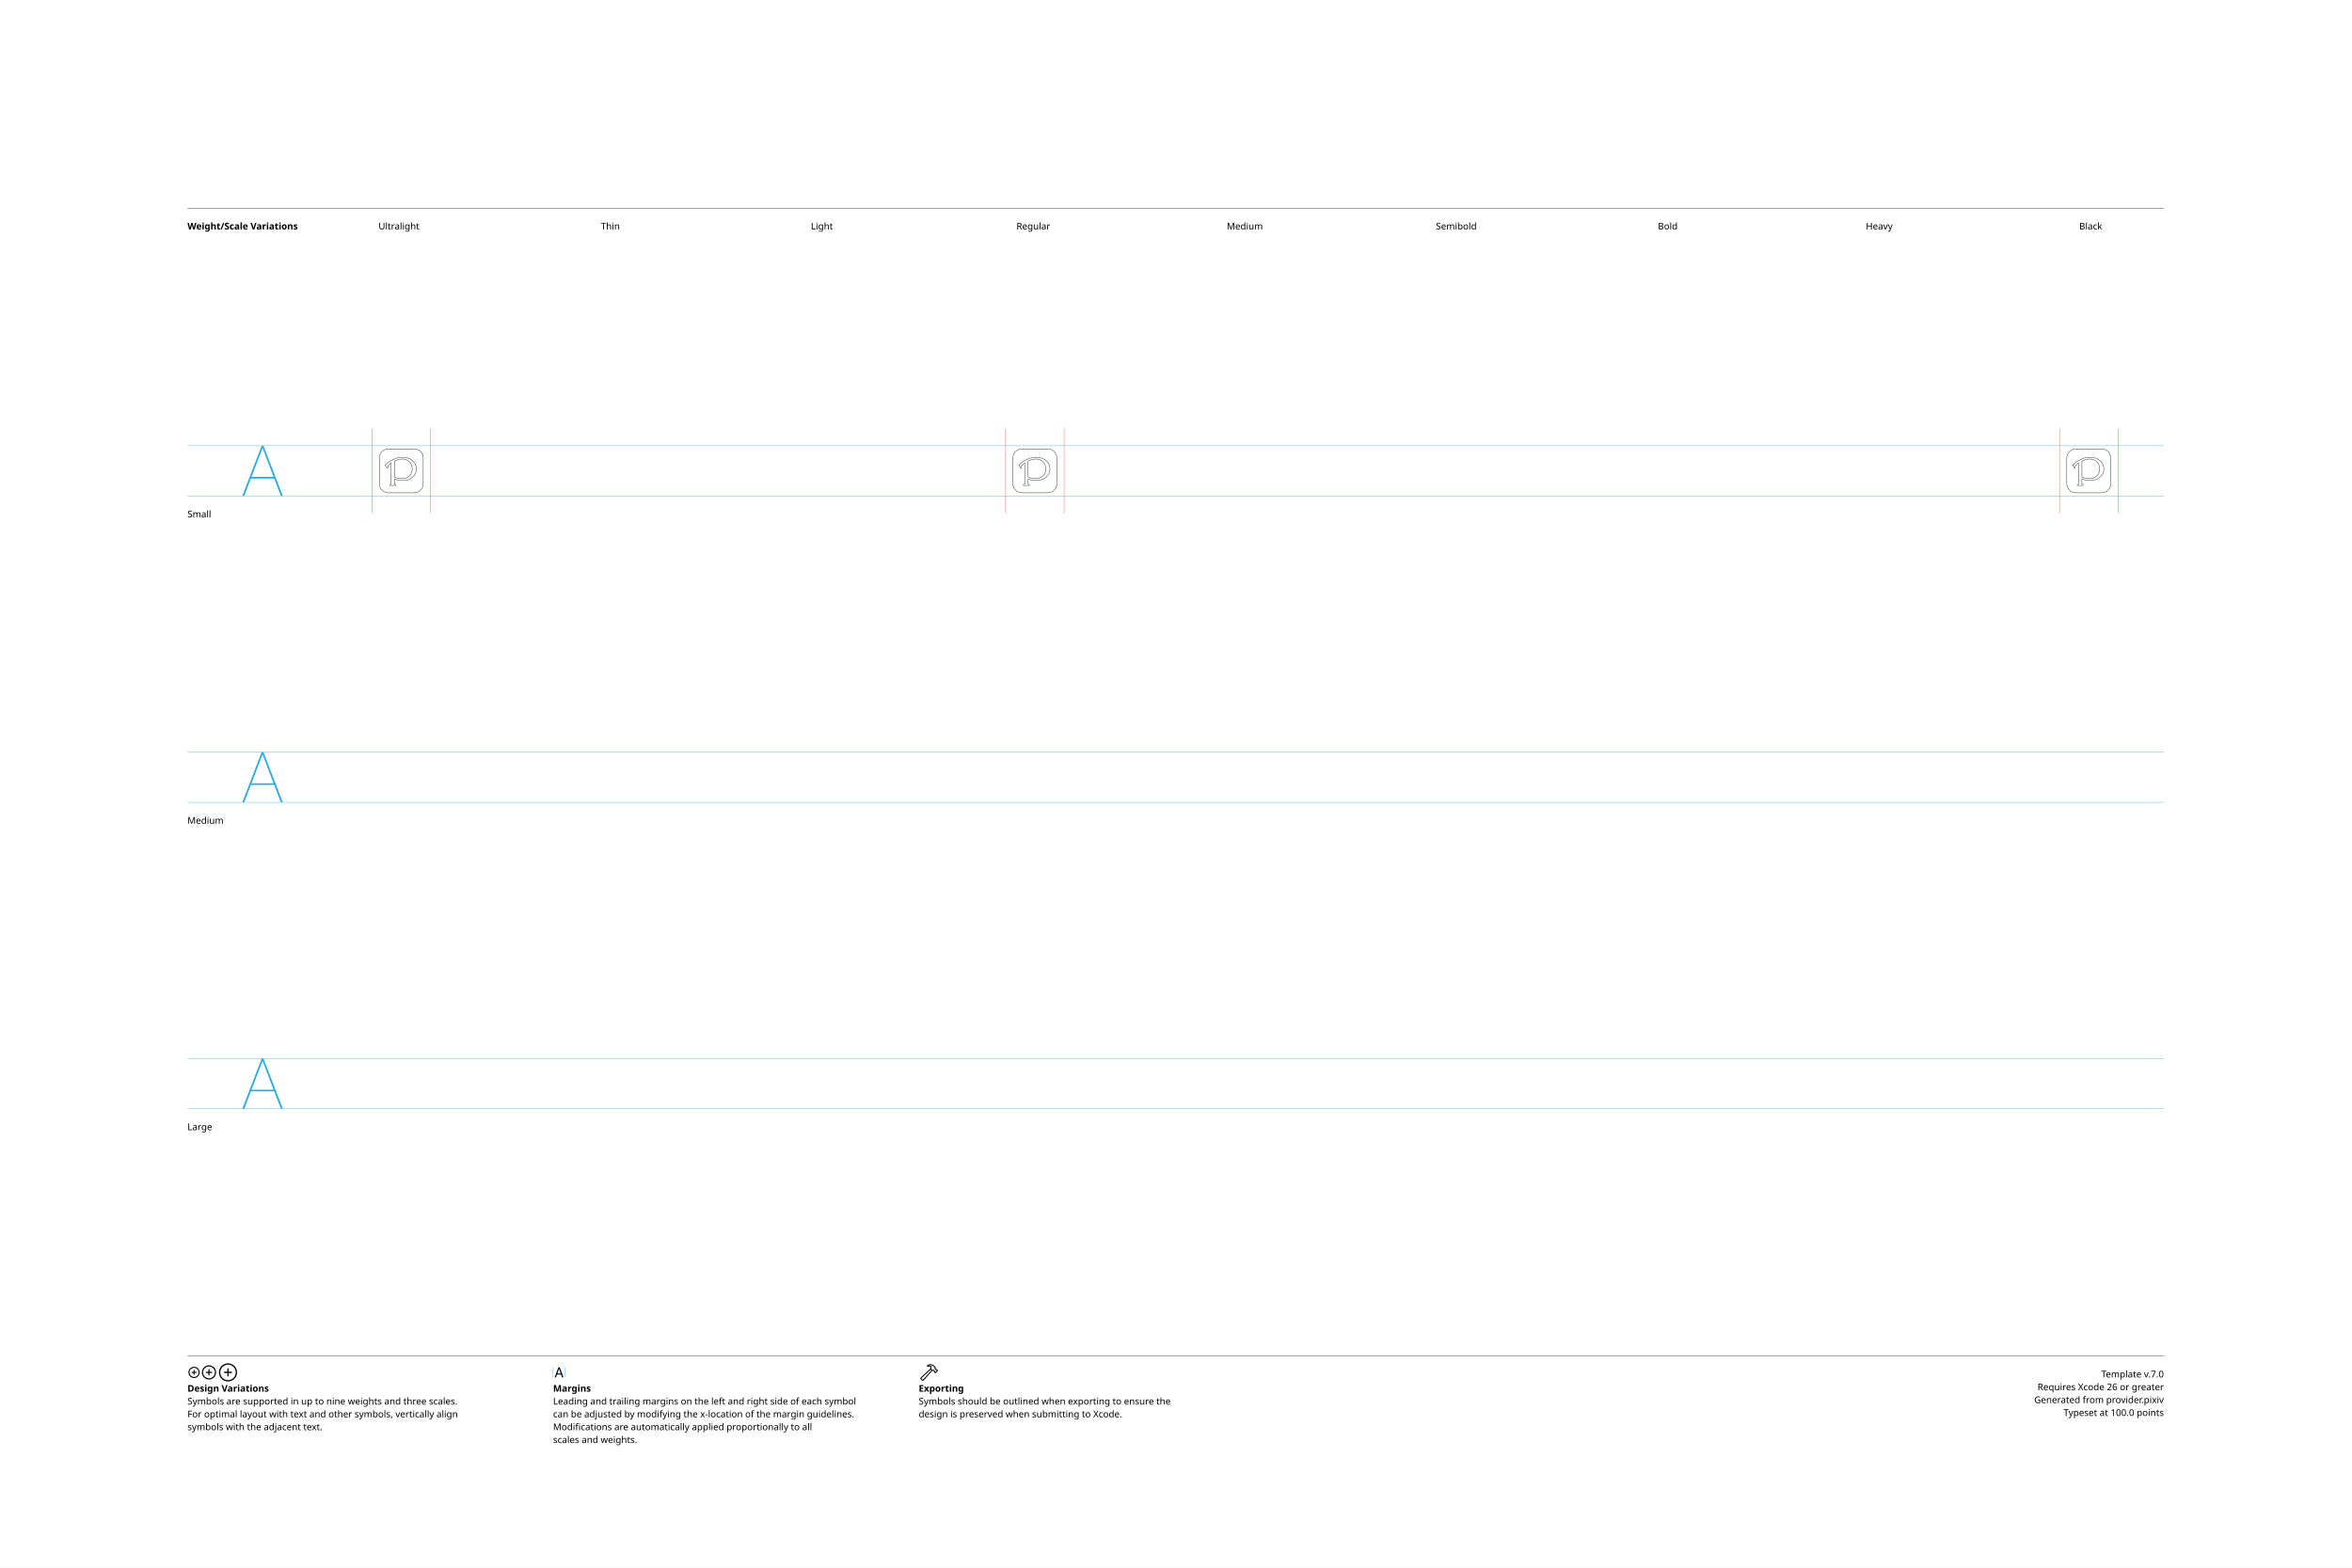
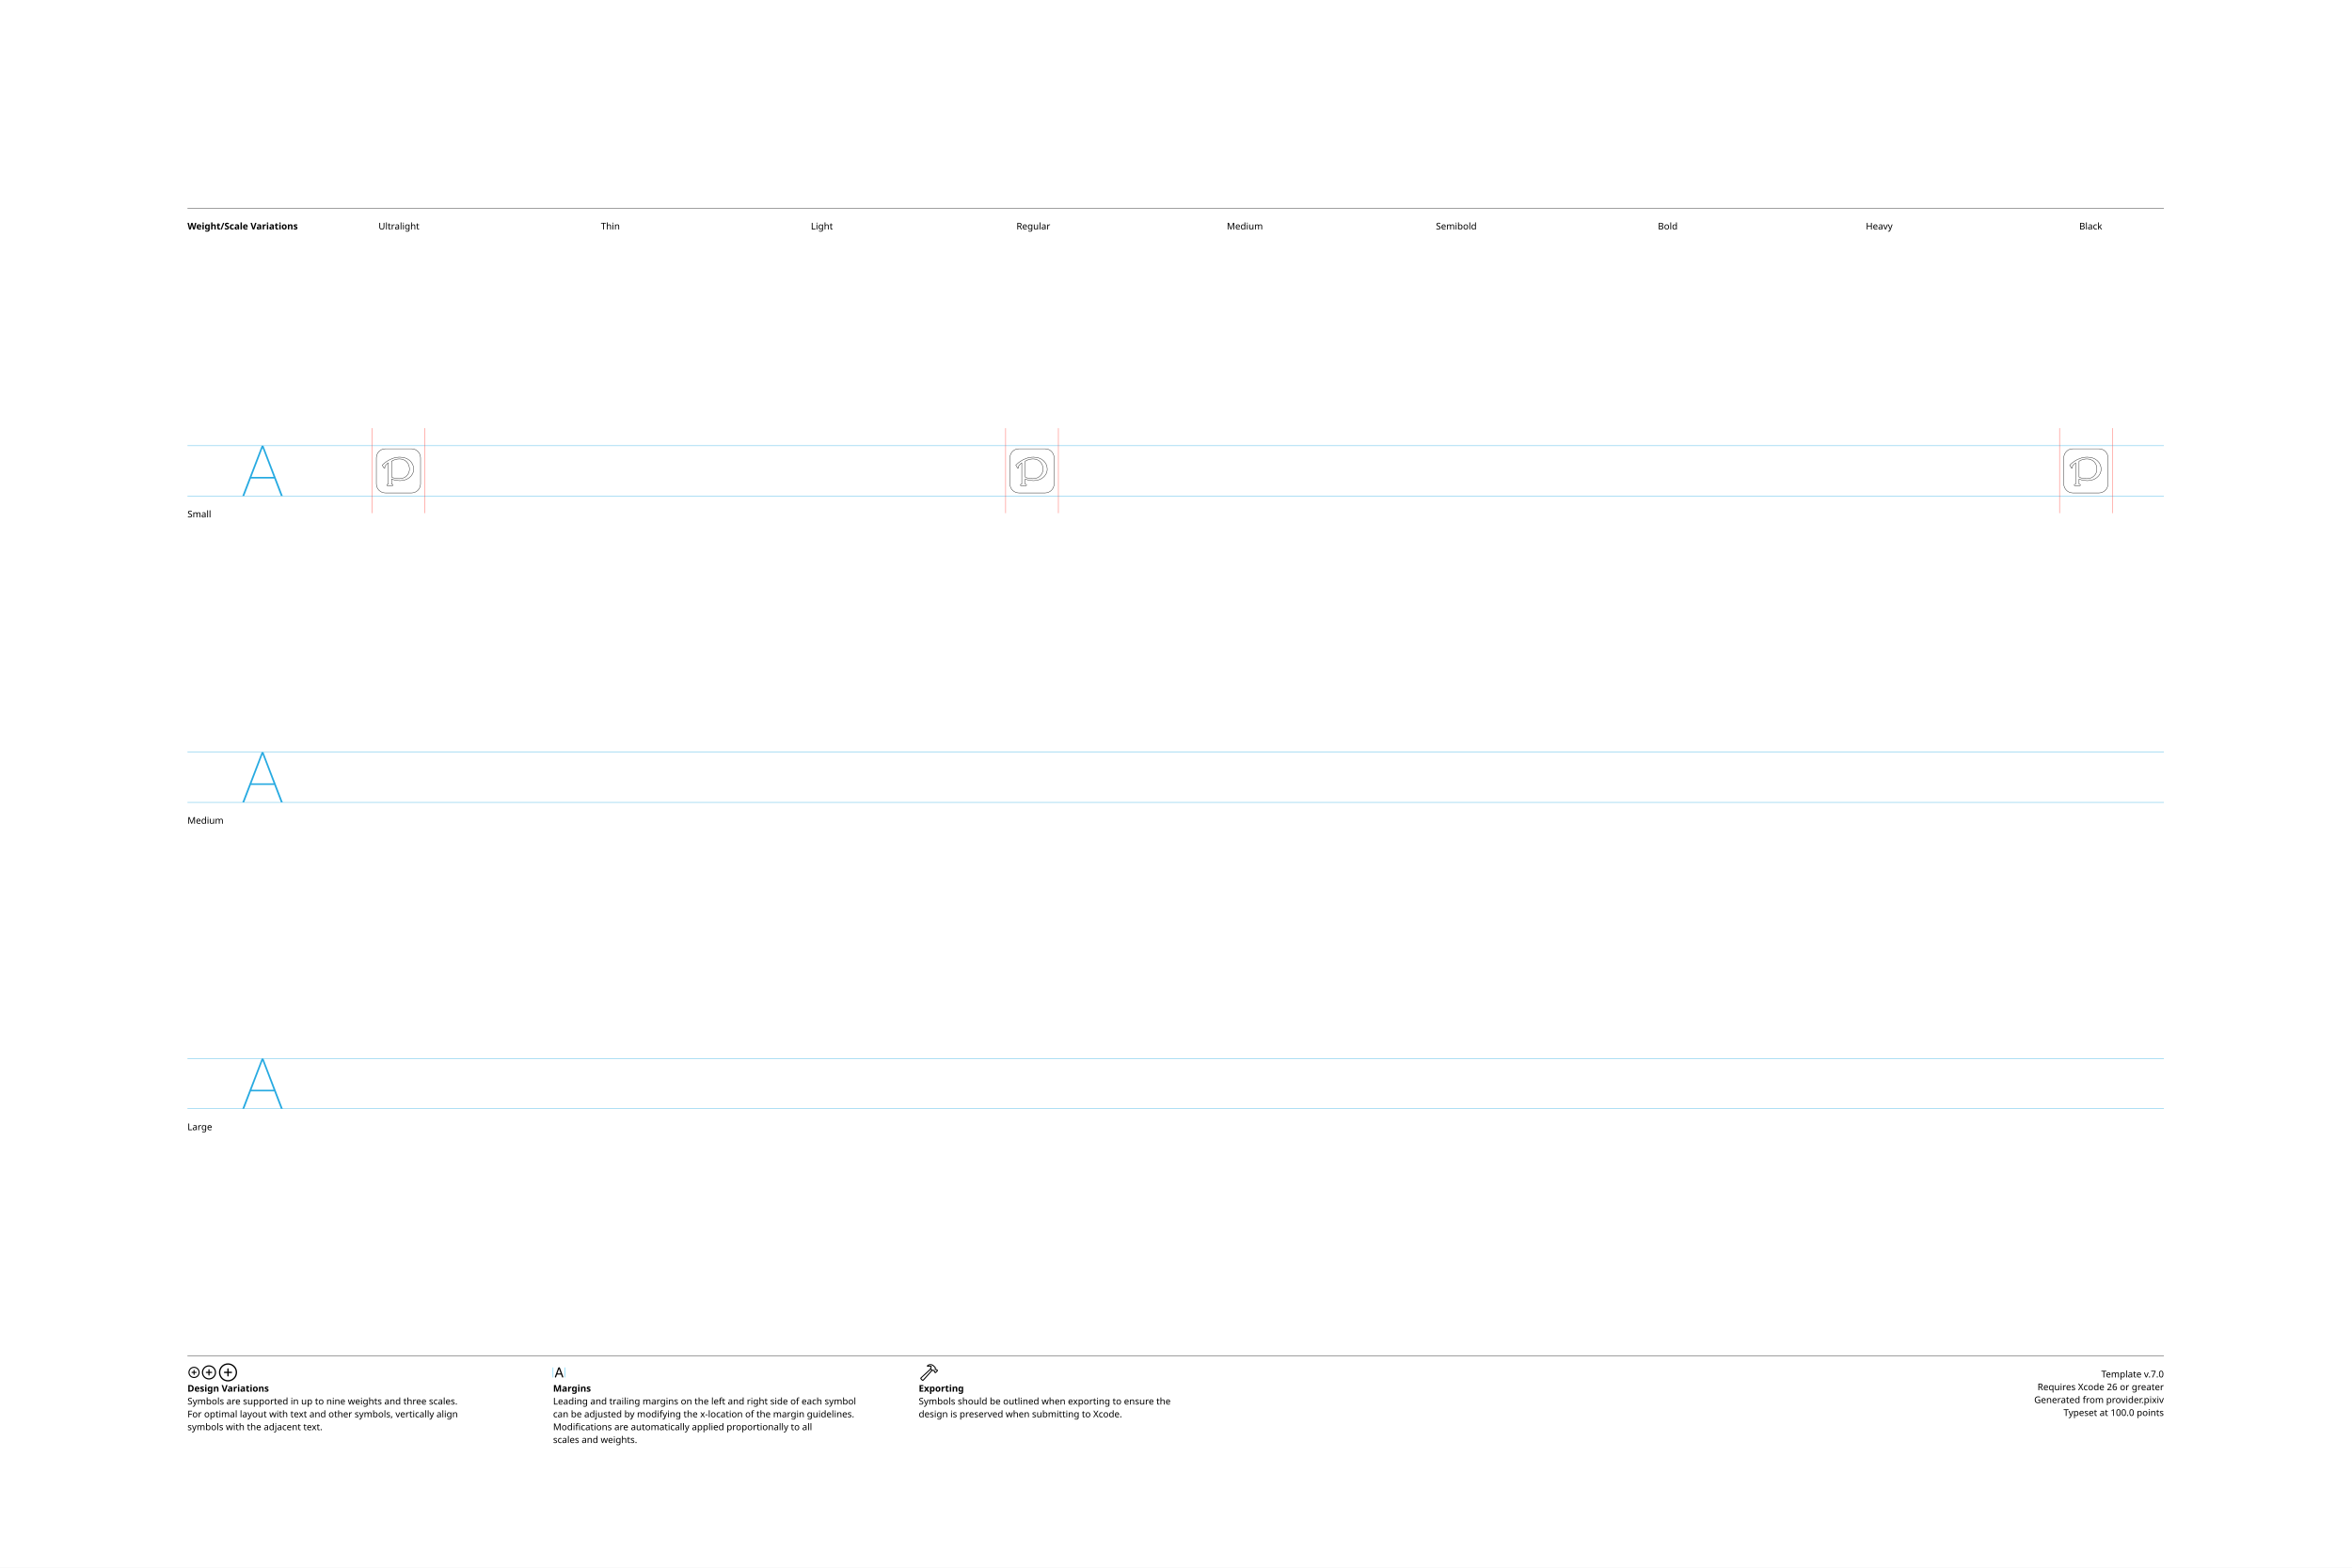
<svg xmlns="http://www.w3.org/2000/svg" version="1.1" viewBox="0 0 3300 2200">
  <style>.defaults {-sfsymbols-variable-value-mode:color;-sfsymbols-draw-reverses-motion-groups:false}

.monochrome-0 {-sfsymbols-motion-group:0}

.multicolor-0:tintColor {-sfsymbols-motion-group:0}

.hierarchical-0:primary {-sfsymbols-motion-group:0}

.SFSymbolsPreviewWireframe {fill:none;opacity:1.0;stroke:black;stroke-width:0.5}
</style>
  <g id="Notes">
    <rect height="2200" id="artboard" style="fill:white;opacity:1" width="3300" x="0" y="0" />
    <line style="fill:none;stroke:black;opacity:1;stroke-width:0.5;" x1="263" x2="3036" y1="292" y2="292" />
    <text style="stroke:none;fill:black;font-family:sans-serif;font-size:13;font-weight:bold;" transform="matrix(1 0 0 1 263 322)">Weight/Scale Variations</text>
    <text style="stroke:none;fill:black;font-family:sans-serif;font-size:13;text-anchor:middle;" transform="matrix(1 0 0 1 559.711 322)">Ultralight</text>
    <text style="stroke:none;fill:black;font-family:sans-serif;font-size:13;text-anchor:middle;" transform="matrix(1 0 0 1 856.422 322)">Thin</text>
    <text style="stroke:none;fill:black;font-family:sans-serif;font-size:13;text-anchor:middle;" transform="matrix(1 0 0 1 1153.13 322)">Light</text>
    <text style="stroke:none;fill:black;font-family:sans-serif;font-size:13;text-anchor:middle;" transform="matrix(1 0 0 1 1449.84 322)">Regular</text>
    <text style="stroke:none;fill:black;font-family:sans-serif;font-size:13;text-anchor:middle;" transform="matrix(1 0 0 1 1746.56 322)">Medium</text>
    <text style="stroke:none;fill:black;font-family:sans-serif;font-size:13;text-anchor:middle;" transform="matrix(1 0 0 1 2043.27 322)">Semibold</text>
    <text style="stroke:none;fill:black;font-family:sans-serif;font-size:13;text-anchor:middle;" transform="matrix(1 0 0 1 2339.98 322)">Bold</text>
    <text style="stroke:none;fill:black;font-family:sans-serif;font-size:13;text-anchor:middle;" transform="matrix(1 0 0 1 2636.69 322)">Heavy</text>
    <text style="stroke:none;fill:black;font-family:sans-serif;font-size:13;text-anchor:middle;" transform="matrix(1 0 0 1 2933.4 322)">Black</text>
    <line style="fill:none;stroke:black;opacity:1;stroke-width:0.5;" x1="263" x2="3036" y1="1903" y2="1903" />
    <g transform="matrix(0.2 0 0 0.2 263 1933)">
      <path d="m46.24 4.15c21.777 0 39.453-17.627 39.453-39.404s-17.676-39.404-39.453-39.404c-21.729 0-39.404 17.627-39.404 39.404s17.676 39.404 39.404 39.404Zm0-7.422c-17.676 0-31.934-14.307-31.934-31.982s14.258-31.982 31.934-31.982 31.982 14.307 31.982 31.982-14.307 31.982-31.982 31.982Zm3.613-17.773v-28.467c0-2.246-1.465-3.76-3.711-3.76-2.148 0-3.613 1.514-3.613 3.76v28.467c0 2.197 1.465 3.711 3.613 3.711 2.246 0 3.711-1.514 3.711-3.711Zm-17.822-10.596h28.418c2.197 0 3.711-1.465 3.711-3.613 0-2.197-1.514-3.711-3.711-3.711h-28.418c-2.246 0-3.76 1.514-3.76 3.711 0 2.148 1.514 3.613 3.76 3.613Z" />
    </g>
    <g transform="matrix(0.2 0 0 0.2 281.506 1933)">
      <path d="m58.545 14.551c27.49 0 49.805-22.314 49.805-49.805s-22.314-49.805-49.805-49.805-49.805 22.314-49.805 49.805 22.314 49.805 49.805 49.805Zm0-8.301c-22.949 0-41.504-18.555-41.504-41.504s18.555-41.504 41.504-41.504 41.504 18.555 41.504 41.504-18.555 41.504-41.504 41.504Zm4.053-23.096v-36.914c0-2.49-1.709-4.199-4.15-4.199-2.393 0-4.053 1.709-4.053 4.199v36.914c0 2.441 1.66 4.15 4.053 4.15 2.441 0 4.15-1.66 4.15-4.15Zm-22.559-14.404h36.963c2.441 0 4.15-1.611 4.15-4.004 0-2.441-1.709-4.15-4.15-4.15h-36.963c-2.49 0-4.15 1.709-4.15 4.15 0 2.393 1.66 4.004 4.15 4.004Z" />
    </g>
    <g transform="matrix(0.2 0 0 0.2 304.924 1933)">
      <path d="m74.853 28.32c35.107 0 63.623-28.467 63.623-63.574s-28.516-63.623-63.623-63.623-63.574 28.516-63.574 63.623 28.467 63.574 63.574 63.574Zm0-9.082c-30.127 0-54.492-24.365-54.492-54.492s24.365-54.492 54.492-54.492 54.492 24.365 54.492 54.492-24.365 54.492-54.492 54.492Zm4.443-30.322v-48.486c0-2.734-1.855-4.639-4.541-4.639-2.588 0-4.443 1.904-4.443 4.639v48.486c0 2.686 1.855 4.59 4.443 4.59 2.686 0 4.541-1.855 4.541-4.59Zm-28.711-19.775h48.486c2.686 0 4.59-1.807 4.59-4.395 0-2.734-1.855-4.59-4.59-4.59h-48.486c-2.734 0-4.59 1.855-4.59 4.59 0 2.588 1.855 4.395 4.59 4.395Z" />
    </g>
    <text style="stroke:none;fill:black;font-family:sans-serif;font-size:13;font-weight:bold;" transform="matrix(1 0 0 1 263 1953)">Design Variations</text>
    <text style="stroke:none;fill:black;font-family:sans-serif;font-size:13;" transform="matrix(1 0 0 1 263 1971)">Symbols are supported in up to nine weights and three scales.</text>
    <text style="stroke:none;fill:black;font-family:sans-serif;font-size:13;" transform="matrix(1 0 0 1 263 1989)">For optimal layout with text and other symbols, vertically align</text>
    <text style="stroke:none;fill:black;font-family:sans-serif;font-size:13;" transform="matrix(1 0 0 1 263 2007)">symbols with the adjacent text.</text>
    <line style="fill:none;stroke:#00AEEF;stroke-width:0.5;opacity:1.0;" x1="776" x2="776" y1="1919" y2="1933" />
    <g transform="matrix(0.2 0 0 0.2 776 1933)">
      <path d="m16.553 0.781c2.588 0 3.857-0.977 4.785-3.711l20.557-57.52h0.244l20.605 57.52c0.928 2.734 2.197 3.711 4.736 3.711 2.588 0 4.248-1.562 4.248-4.004 0-0.83-0.146-1.611-0.537-2.637l-22.9-60.986c-1.123-2.979-3.125-4.492-6.25-4.492-3.027 0-5.078 1.465-6.152 4.443l-22.9 61.084c-0.391 1.025-0.537 1.807-0.537 2.637 0 2.441 1.562 3.955 4.102 3.955Zm10.205-20.947h30.664c2.002 0 3.662-1.66 3.662-3.662 0-2.051-1.66-3.662-3.662-3.662h-30.664c-2.002 0-3.662 1.611-3.662 3.662 0 2.002 1.66 3.662 3.662 3.662Z" />
    </g>
    <line style="fill:none;stroke:#00AEEF;stroke-width:0.5;opacity:1.0;" x1="792.836" x2="792.836" y1="1919" y2="1933" />
    <text style="stroke:none;fill:black;font-family:sans-serif;font-size:13;font-weight:bold;" transform="matrix(1 0 0 1 776 1953)">Margins</text>
    <text style="stroke:none;fill:black;font-family:sans-serif;font-size:13;" transform="matrix(1 0 0 1 776 1971)">Leading and trailing margins on the left and right side of each symbol</text>
    <text style="stroke:none;fill:black;font-family:sans-serif;font-size:13;" transform="matrix(1 0 0 1 776 1989)">can be adjusted by modifying the x-location of the margin guidelines.</text>
    <text style="stroke:none;fill:black;font-family:sans-serif;font-size:13;" transform="matrix(1 0 0 1 776 2007)">Modifications are automatically applied proportionally to all</text>
    <text style="stroke:none;fill:black;font-family:sans-serif;font-size:13;" transform="matrix(1 0 0 1 776 2025)">scales and weights.</text>
    <g transform="matrix(0.2 0 0 0.2 1289 1933)">
      <path d="m14.209 13.135 7.861 7.861c4.297 4.395 9.326 4.102 13.867-1.025l60.693-68.213-4.883-4.883-60.254 67.676c-1.807 1.953-3.467 2.441-5.811 0.098l-5.176-5.127c-2.295-2.295-1.807-3.955 0.195-5.811l67.481-62.158-4.883-4.834-68.066 62.598c-4.98 4.59-5.322 9.473-1.025 13.818Zm44.873-97.461c-2.051 2.002-2.246 4.883-1.074 6.787 1.123 1.807 3.467 3.027 6.592 2.246 5.859-1.66 12.598-2.393 18.896 0.928l-2.686 7.129c-1.611 4.004-0.732 6.885 1.709 9.424l10.254 10.303c2.344 2.393 4.541 2.441 7.08 1.953l4.443-0.732 2.588 2.539-0.195 2.246c-0.098 2.295 0.537 4.297 2.783 6.494l3.369 3.32c2.295 2.295 5.518 2.49 7.812 0.195l12.988-13.037c2.295-2.344 2.148-5.371-0.195-7.666l-3.418-3.418c-2.197-2.197-4.053-3.027-6.348-2.881l-2.344 0.244-2.441-2.441 1.025-4.688c0.635-2.734-0.244-4.98-2.881-7.617l-11.279-11.182c-12.94-12.842-35.596-11.035-46.68-0.146Zm7.08 2.051c8.789-6.396 25.977-5.664 33.691 1.953l12.305 12.207c1.025 1.025 1.221 1.807 0.928 3.32l-1.465 6.641 6.738 6.689 4.395-0.244c1.123-0.049 1.514 0.049 2.344 0.879l2.539 2.49-10.84 10.84-2.49-2.49c-0.83-0.879-0.977-1.221-0.928-2.393l0.293-4.346-6.689-6.738-6.836 1.172c-1.416 0.293-2.051 0.195-3.174-0.879l-8.936-8.887c-1.074-1.025-1.172-1.709-0.488-3.369l4.59-11.475c-6.104-6.348-17.041-7.52-25.586-4.59-0.684 0.244-0.928-0.391-0.391-0.781Z" />
    </g>
    <text style="stroke:none;fill:black;font-family:sans-serif;font-size:13;font-weight:bold;" transform="matrix(1 0 0 1 1289 1953)">Exporting</text>
    <text style="stroke:none;fill:black;font-family:sans-serif;font-size:13;" transform="matrix(1 0 0 1 1289 1971)">Symbols should be outlined when exporting to ensure the</text>
    <text style="stroke:none;fill:black;font-family:sans-serif;font-size:13;" transform="matrix(1 0 0 1 1289 1989)">design is preserved when submitting to Xcode.</text>
    <text id="template-version" style="stroke:none;fill:black;font-family:sans-serif;font-size:13;text-anchor:end;" transform="matrix(1 0 0 1 3036 1933)">Template v.7.0</text>
    <text style="stroke:none;fill:black;font-family:sans-serif;font-size:13;text-anchor:end;" transform="matrix(1 0 0 1 3036 1951)">Requires Xcode 26 or greater</text>
    <text id="descriptive-name" style="stroke:none;fill:black;font-family:sans-serif;font-size:13;text-anchor:end;" transform="matrix(1 0 0 1 3036 1969)">Generated from provider.pixiv</text>
    <text style="stroke:none;fill:black;font-family:sans-serif;font-size:13;text-anchor:end;" transform="matrix(1 0 0 1 3036 1987)">Typeset at 100.0 points</text>
    <text style="stroke:none;fill:black;font-family:sans-serif;font-size:13;" transform="matrix(1 0 0 1 263 726)">Small</text>
    <text style="stroke:none;fill:black;font-family:sans-serif;font-size:13;" transform="matrix(1 0 0 1 263 1156)">Medium</text>
    <text style="stroke:none;fill:black;font-family:sans-serif;font-size:13;" transform="matrix(1 0 0 1 263 1586)">Large</text>
  </g>
  <g id="Guides">
    <g id="H-reference" style="fill:#27AAE1;stroke:none;" transform="matrix(1 0 0 1 339 696)">
      <path d="M0.994 0L3.638 0L29.328-67.132L30.03-67.132L30.03-70.459L28.123-70.459ZM11.688-24.48L46.981-24.48L46.231-26.729L12.438-26.729ZM55.12 0L57.764 0L30.638-70.459L29.433-70.459L29.433-67.132Z" />
    </g>
    <line id="Baseline-S" style="fill:none;stroke:#27AAE1;opacity:1;stroke-width:0.5;" x1="263" x2="3036" y1="696" y2="696" />
    <line id="Capline-S" style="fill:none;stroke:#27AAE1;opacity:1;stroke-width:0.5;" x1="263" x2="3036" y1="625.541" y2="625.541" />
    <g id="H-reference" style="fill:#27AAE1;stroke:none;" transform="matrix(1 0 0 1 339 1126)">
      <path d="M0.994 0L3.638 0L29.328-67.132L30.03-67.132L30.03-70.459L28.123-70.459ZM11.688-24.48L46.981-24.48L46.231-26.729L12.438-26.729ZM55.12 0L57.764 0L30.638-70.459L29.433-70.459L29.433-67.132Z" />
    </g>
    <line id="Baseline-M" style="fill:none;stroke:#27AAE1;opacity:1;stroke-width:0.5;" x1="263" x2="3036" y1="1126" y2="1126" />
    <line id="Capline-M" style="fill:none;stroke:#27AAE1;opacity:1;stroke-width:0.5;" x1="263" x2="3036" y1="1055.54" y2="1055.54" />
    <g id="H-reference" style="fill:#27AAE1;stroke:none;" transform="matrix(1 0 0 1 339 1556)">
      <path d="M0.994 0L3.638 0L29.328-67.132L30.03-67.132L30.03-70.459L28.123-70.459ZM11.688-24.48L46.981-24.48L46.231-26.729L12.438-26.729ZM55.12 0L57.764 0L30.638-70.459L29.433-70.459L29.433-67.132Z" />
    </g>
    <line id="Baseline-L" style="fill:none;stroke:#27AAE1;opacity:1;stroke-width:0.5;" x1="263" x2="3036" y1="1556" y2="1556" />
    <line id="Capline-L" style="fill:none;stroke:#27AAE1;opacity:1;stroke-width:0.5;" x1="263" x2="3036" y1="1485.54" y2="1485.54" />
    <line id="left-margin-Ultralight-S" style="fill:none;stroke:#FF3B30;stroke-width:0.5;opacity:1.0;" x1="522.047" x2="522.047" y1="600.785" y2="720.121" />
-     <line id="right-margin-Ultralight-S" style="fill:none;stroke:#FF3B30;stroke-width:0.5;opacity:1.0;" x1="604.047" x2="604.047" y1="600.785" y2="720.121" />
+     <line id="right-margin-Ultralight-S" style="fill:none;stroke:#FF3B30;stroke-width:0.5;opacity:1.0;" x1="596.047" x2="596.047" y1="600.785" y2="720.121" />
    <line id="left-margin-Regular-S" style="fill:none;stroke:#FF3B30;stroke-width:0.5;opacity:1.0;" x1="1410.980" x2="1410.980" y1="600.785" y2="720.121" />
-     <line id="right-margin-Regular-S" style="fill:none;stroke:#FF3B30;stroke-width:0.5;opacity:1.0;" x1="1492.980" x2="1492.980" y1="600.785" y2="720.121" />
+     <line id="right-margin-Regular-S" style="fill:none;stroke:#FF3B30;stroke-width:0.5;opacity:1.0;" x1="1484.980" x2="1484.980" y1="600.785" y2="720.121" />
    <line id="left-margin-Black-S" style="fill:none;stroke:#FF3B30;stroke-width:0.5;opacity:1.0;" x1="2889.630" x2="2889.630" y1="600.785" y2="720.121" />
-     <line id="right-margin-Black-S" style="fill:none;stroke:#FF3B30;stroke-width:0.5;opacity:1.0;" x1="2971.630" x2="2971.630" y1="600.785" y2="720.121" />
+     <line id="right-margin-Black-S" style="fill:none;stroke:#FF3B30;stroke-width:0.5;opacity:1.0;" x1="2963.630" x2="2963.630" y1="600.785" y2="720.121" />
  </g>
  <g id="Symbols">
    <g id="Ultralight-S" transform="matrix(1 0 0 1 522.047 696)">
-       <path class="monochrome-0 multicolor-0:tintColor hierarchical-0:primary SFSymbolsPreviewWireframe" d="M 22.866 -66.029 A 12.638 12.638 0 0 0 10.2 -53.363 v 36.267 A 12.638 12.638 0 0 0 22.866 -4.429 h 36.267 A 12.638 12.638 0 0 0 71.8 -17.096 V -53.363 A 12.638 12.638 0 0 0 59.133 -66.029 z m 20.046 11.671 c 5.598 0 10.415 1.735 13.857 4.741 a 15.703 15.703 0 0 1 5.431 11.961 c 0.013 4.759 -2.259 8.922 -5.793 11.712 -3.529 2.803 -8.277 4.356 -13.495 4.356 -5.939 0 -11.447 -2.161 -11.447 -2.161 v 6.976 c 1.019 0.298 2.69 0.937 1.63 1.999 H 25.061 c -1.052 -1.052 0.488 -1.668 1.653 -1.999 V -46.353 c -2.703 2.079 -4.089 3.876 -4.795 5.213 0.821 2.618 -0.729 2.487 -0.729 2.487 l -2.798 -4.44 s 9.928 -11.268 24.519 -11.268 z m -0.488 2.492 c -3.652 -0.008 -8.172 1.214 -10.96 3.193 v 22.191 c 2.536 1.25 6.376 2.135 10.934 2.135 h 0.026 c 4.096 0 7.649 -1.522 10.087 -3.935 2.443 -2.433 3.814 -5.603 3.829 -9.453 -0.013 -3.953 -1.294 -7.351 -3.645 -9.907 -2.356 -2.546 -5.837 -4.222 -10.272 -4.225 Z" />
+       <path class="monochrome-0 multicolor-0:tintColor hierarchical-0:primary SFSymbolsPreviewWireframe" d="M18.749 -66.229C18.739 -66.229 18.73 -66.23 18.72 -66.23C15.347 -66.23 12.111 -64.89 9.726 -62.504C7.34 -60.118 6 -56.882 6 -53.509C6 -53.5 6 -53.49 6 -53.481L6 -16.978C6 -16.969 6 -16.959 6 -16.95C6 -13.577 7.34 -10.341 9.726 -7.955C12.111 -5.569 15.347 -4.23 18.72 -4.23C18.73 -4.23 18.739 -4.23 18.749 -4.23L55.251 -4.23C55.261 -4.23 55.27 -4.23 55.28 -4.23C58.653 -4.23 61.889 -5.569 64.274 -7.955C66.66 -10.341 68 -13.577 68 -16.95C68 -16.959 68 -16.969 68 -16.978L68 -53.481C68 -53.49 68 -53.5 68 -53.509C68 -56.882 66.66 -60.118 64.274 -62.504C61.889 -64.89 58.653 -66.23 55.28 -66.23C55.27 -66.23 55.261 -66.229 55.251 -66.229L18.749 -66.229ZM38.925 -54.483C44.559 -54.483 49.408 -52.737 52.872 -49.712C56.344 -46.709 58.339 -42.345 58.339 -37.757C58.339 -37.729 58.338 -37.701 58.338 -37.673C58.338 -37.66 58.338 -37.647 58.338 -37.633C58.338 -32.86 56.055 -28.686 52.508 -25.886C48.956 -23.065 44.176 -21.502 38.925 -21.502C32.947 -21.502 27.403 -23.677 27.403 -23.677L27.403 -16.655C28.197 -16.423 29.385 -15.985 29.385 -15.303C29.385 -15.104 29.284 -14.884 29.043 -14.643L20.958 -14.643C20.709 -14.891 20.604 -15.115 20.604 -15.317C20.604 -15.977 21.723 -16.4 22.621 -16.655L22.621 -46.426C19.901 -44.333 18.506 -42.525 17.796 -41.179C17.969 -40.627 18.037 -40.197 18.037 -39.861C18.037 -38.739 17.273 -38.675 17.098 -38.675C17.075 -38.675 17.062 -38.676 17.062 -38.676L14.246 -43.145C14.246 -43.145 24.238 -54.486 38.925 -54.486L38.925 -54.483ZM38.434 -51.975C38.422 -51.975 38.411 -51.975 38.399 -51.975C34.729 -51.975 30.2 -50.747 27.403 -48.761L27.403 -26.426C29.955 -25.167 33.82 -24.276 38.408 -24.276L38.434 -24.276C42.557 -24.276 46.132 -25.808 48.586 -28.236C51.046 -30.685 52.425 -33.876 52.441 -37.751C52.428 -41.729 51.139 -45.149 48.772 -47.722C46.401 -50.285 42.898 -51.972 38.434 -51.975L38.434 -51.975Z" />
    </g>
    <g id="Regular-S" transform="matrix(1 0 0 1 1410.98 696)">
-       <path class="monochrome-0 multicolor-0:tintColor hierarchical-0:primary SFSymbolsPreviewWireframe" d="M 22.866 -66.029 A 12.638 12.638 0 0 0 10.2 -53.363 v 36.267 A 12.638 12.638 0 0 0 22.866 -4.429 h 36.267 A 12.638 12.638 0 0 0 71.8 -17.096 V -53.363 A 12.638 12.638 0 0 0 59.133 -66.029 z m 20.046 11.671 c 5.598 0 10.415 1.735 13.857 4.741 a 15.703 15.703 0 0 1 5.431 11.961 c 0.013 4.759 -2.259 8.922 -5.793 11.712 -3.529 2.803 -8.277 4.356 -13.495 4.356 -5.939 0 -11.447 -2.161 -11.447 -2.161 v 6.976 c 1.019 0.298 2.69 0.937 1.63 1.999 H 25.061 c -1.052 -1.052 0.488 -1.668 1.653 -1.999 V -46.353 c -2.703 2.079 -4.089 3.876 -4.795 5.213 0.821 2.618 -0.729 2.487 -0.729 2.487 l -2.798 -4.44 s 9.928 -11.268 24.519 -11.268 z m -0.488 2.492 c -3.652 -0.008 -8.172 1.214 -10.96 3.193 v 22.191 c 2.536 1.25 6.376 2.135 10.934 2.135 h 0.026 c 4.096 0 7.649 -1.522 10.087 -3.935 2.443 -2.433 3.814 -5.603 3.829 -9.453 -0.013 -3.953 -1.294 -7.351 -3.645 -9.907 -2.356 -2.546 -5.837 -4.222 -10.272 -4.225 Z" />
+       <path class="monochrome-0 multicolor-0:tintColor hierarchical-0:primary SFSymbolsPreviewWireframe" d="M18.749 -66.229C18.739 -66.229 18.73 -66.23 18.72 -66.23C15.347 -66.23 12.111 -64.89 9.726 -62.504C7.34 -60.118 6 -56.882 6 -53.509C6 -53.5 6 -53.49 6 -53.481L6 -16.978C6 -16.969 6 -16.959 6 -16.95C6 -13.577 7.34 -10.341 9.726 -7.955C12.111 -5.569 15.347 -4.23 18.72 -4.23C18.73 -4.23 18.739 -4.23 18.749 -4.23L55.251 -4.23C55.261 -4.23 55.27 -4.23 55.28 -4.23C58.653 -4.23 61.889 -5.569 64.274 -7.955C66.66 -10.341 68 -13.577 68 -16.95C68 -16.959 68 -16.969 68 -16.978L68 -53.481C68 -53.49 68 -53.5 68 -53.509C68 -56.882 66.66 -60.118 64.274 -62.504C61.889 -64.89 58.653 -66.23 55.28 -66.23C55.27 -66.23 55.261 -66.229 55.251 -66.229L18.749 -66.229ZM38.925 -54.483C44.559 -54.483 49.408 -52.737 52.872 -49.712C56.344 -46.709 58.339 -42.345 58.339 -37.757C58.339 -37.729 58.338 -37.701 58.338 -37.673C58.338 -37.66 58.338 -37.647 58.338 -37.633C58.338 -32.86 56.055 -28.686 52.508 -25.886C48.956 -23.065 44.176 -21.502 38.925 -21.502C32.947 -21.502 27.403 -23.677 27.403 -23.677L27.403 -16.655C28.197 -16.423 29.385 -15.985 29.385 -15.303C29.385 -15.104 29.284 -14.884 29.043 -14.643L20.958 -14.643C20.709 -14.891 20.604 -15.115 20.604 -15.317C20.604 -15.977 21.723 -16.4 22.621 -16.655L22.621 -46.426C19.901 -44.333 18.506 -42.525 17.796 -41.179C17.969 -40.627 18.037 -40.197 18.037 -39.861C18.037 -38.739 17.273 -38.675 17.098 -38.675C17.075 -38.675 17.062 -38.676 17.062 -38.676L14.246 -43.145C14.246 -43.145 24.238 -54.486 38.925 -54.486L38.925 -54.483ZM38.434 -51.975C38.422 -51.975 38.411 -51.975 38.399 -51.975C34.729 -51.975 30.2 -50.747 27.403 -48.761L27.403 -26.426C29.955 -25.167 33.82 -24.276 38.408 -24.276L38.434 -24.276C42.557 -24.276 46.132 -25.808 48.586 -28.236C51.046 -30.685 52.425 -33.876 52.441 -37.751C52.428 -41.729 51.139 -45.149 48.772 -47.722C46.401 -50.285 42.898 -51.972 38.434 -51.975L38.434 -51.975Z" />
    </g>
    <g id="Black-S" transform="matrix(1 0 0 1 2889.63 696)">
-       <path class="monochrome-0 multicolor-0:tintColor hierarchical-0:primary SFSymbolsPreviewWireframe" d="M 22.866 -66.029 A 12.638 12.638 0 0 0 10.2 -53.363 v 36.267 A 12.638 12.638 0 0 0 22.866 -4.429 h 36.267 A 12.638 12.638 0 0 0 71.8 -17.096 V -53.363 A 12.638 12.638 0 0 0 59.133 -66.029 z m 20.046 11.671 c 5.598 0 10.415 1.735 13.857 4.741 a 15.703 15.703 0 0 1 5.431 11.961 c 0.013 4.759 -2.259 8.922 -5.793 11.712 -3.529 2.803 -8.277 4.356 -13.495 4.356 -5.939 0 -11.447 -2.161 -11.447 -2.161 v 6.976 c 1.019 0.298 2.69 0.937 1.63 1.999 H 25.061 c -1.052 -1.052 0.488 -1.668 1.653 -1.999 V -46.353 c -2.703 2.079 -4.089 3.876 -4.795 5.213 0.821 2.618 -0.729 2.487 -0.729 2.487 l -2.798 -4.44 s 9.928 -11.268 24.519 -11.268 z m -0.488 2.492 c -3.652 -0.008 -8.172 1.214 -10.96 3.193 v 22.191 c 2.536 1.25 6.376 2.135 10.934 2.135 h 0.026 c 4.096 0 7.649 -1.522 10.087 -3.935 2.443 -2.433 3.814 -5.603 3.829 -9.453 -0.013 -3.953 -1.294 -7.351 -3.645 -9.907 -2.356 -2.546 -5.837 -4.222 -10.272 -4.225 Z" />
+       <path class="monochrome-0 multicolor-0:tintColor hierarchical-0:primary SFSymbolsPreviewWireframe" d="M18.749 -66.229C18.739 -66.229 18.73 -66.23 18.72 -66.23C15.347 -66.23 12.111 -64.89 9.726 -62.504C7.34 -60.118 6 -56.882 6 -53.509C6 -53.5 6 -53.49 6 -53.481L6 -16.978C6 -16.969 6 -16.959 6 -16.95C6 -13.577 7.34 -10.341 9.726 -7.955C12.111 -5.569 15.347 -4.23 18.72 -4.23C18.73 -4.23 18.739 -4.23 18.749 -4.23L55.251 -4.23C55.261 -4.23 55.27 -4.23 55.28 -4.23C58.653 -4.23 61.889 -5.569 64.274 -7.955C66.66 -10.341 68 -13.577 68 -16.95C68 -16.959 68 -16.969 68 -16.978L68 -53.481C68 -53.49 68 -53.5 68 -53.509C68 -56.882 66.66 -60.118 64.274 -62.504C61.889 -64.89 58.653 -66.23 55.28 -66.23C55.27 -66.23 55.261 -66.229 55.251 -66.229L18.749 -66.229ZM38.925 -54.483C44.559 -54.483 49.408 -52.737 52.872 -49.712C56.344 -46.709 58.339 -42.345 58.339 -37.757C58.339 -37.729 58.338 -37.701 58.338 -37.673C58.338 -37.66 58.338 -37.647 58.338 -37.633C58.338 -32.86 56.055 -28.686 52.508 -25.886C48.956 -23.065 44.176 -21.502 38.925 -21.502C32.947 -21.502 27.403 -23.677 27.403 -23.677L27.403 -16.655C28.197 -16.423 29.385 -15.985 29.385 -15.303C29.385 -15.104 29.284 -14.884 29.043 -14.643L20.958 -14.643C20.709 -14.891 20.604 -15.115 20.604 -15.317C20.604 -15.977 21.723 -16.4 22.621 -16.655L22.621 -46.426C19.901 -44.333 18.506 -42.525 17.796 -41.179C17.969 -40.627 18.037 -40.197 18.037 -39.861C18.037 -38.739 17.273 -38.675 17.098 -38.675C17.075 -38.675 17.062 -38.676 17.062 -38.676L14.246 -43.145C14.246 -43.145 24.238 -54.486 38.925 -54.486L38.925 -54.483ZM38.434 -51.975C38.422 -51.975 38.411 -51.975 38.399 -51.975C34.729 -51.975 30.2 -50.747 27.403 -48.761L27.403 -26.426C29.955 -25.167 33.82 -24.276 38.408 -24.276L38.434 -24.276C42.557 -24.276 46.132 -25.808 48.586 -28.236C51.046 -30.685 52.425 -33.876 52.441 -37.751C52.428 -41.729 51.139 -45.149 48.772 -47.722C46.401 -50.285 42.898 -51.972 38.434 -51.975L38.434 -51.975Z" />
    </g>
  </g>
</svg>
